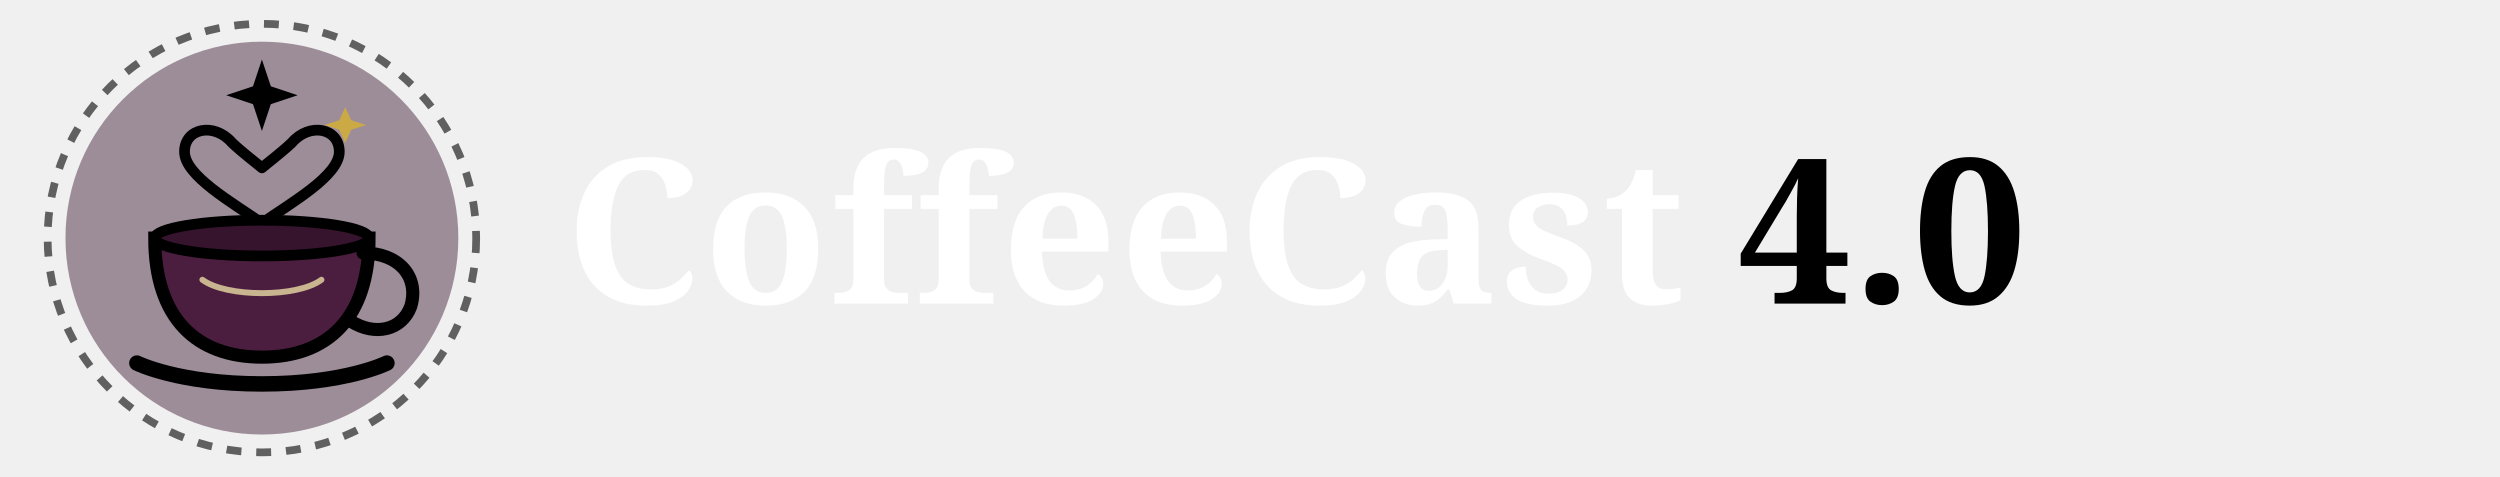
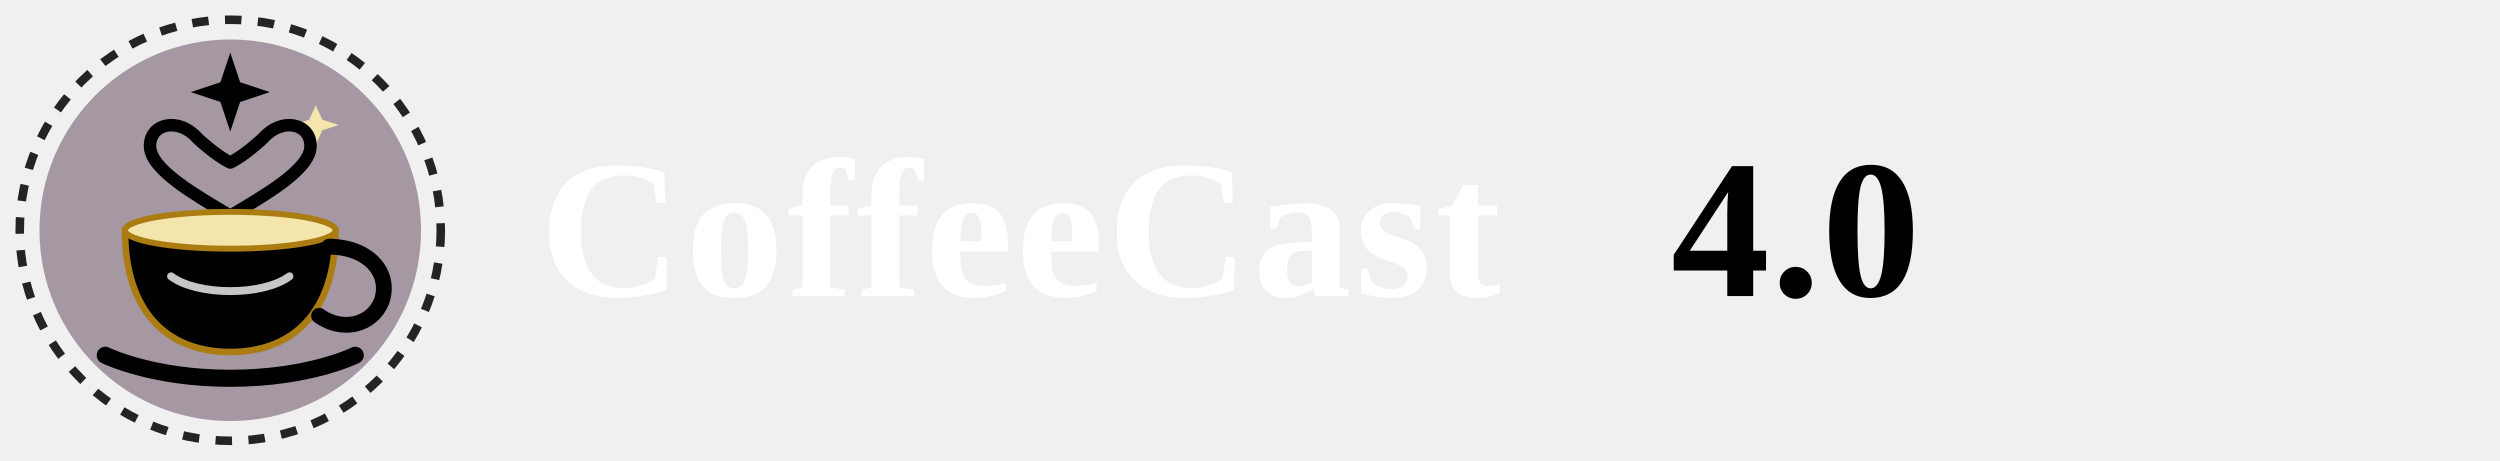
- <svg xmlns="http://www.w3.org/2000/svg" viewBox="0 0 420 80" fill="none" width="100%" height="100%">
+ <svg xmlns="http://www.w3.org/2000/svg" viewBox="0 0 380 70" fill="none" width="100%" height="100%">
  <defs>
-     <linearGradient id="cupGoldGradPub" x1="0%" y1="0%" x2="100%" y2="100%">
+     <linearGradient id="headerCupGoldPub" x1="0%" y1="0%" x2="100%" y2="100%">
      <stop offset="0%" stopColor="#F3E5AB" />
-       <stop offset="45%" stopColor="#D4AF37" />
-       <stop offset="100%" stopColor="#9C7311" />
+       <stop offset="50%" stopColor="#D4AF37" />
+       <stop offset="100%" stopColor="#AA7C11" />
+     </linearGradient>
+     <linearGradient id="headerCupBodyGoldPub" x1="0%" y1="0%" x2="0%" y2="100%">
+       <stop offset="0%" stopColor="#F3E5AB" />
+       <stop offset="35%" stopColor="#D4AF37" />
+       <stop offset="100%" stopColor="#B38612" />
    </linearGradient>
  </defs>
-   <g transform="translate(4, 0)">
-     <circle cx="40" cy="40" r="36" stroke="url(#cupGoldGradPub)" stroke-width="1.3" stroke-dasharray="2.5 2.5" opacity="0.6" />
-     <circle cx="40" cy="40" r="33" fill="#36142D" opacity="0.45" />
-     <path d="M40 10 L41.5 14.5 L46 16 L41.5 17.5 L40 22 L38.5 17.5 L34 16 L38.5 14.5 Z" fill="url(#cupGoldGradPub)" />
-     <path d="M54 18 L55 20.2 L57.5 21 L55 21.8 L54 24 L53 21.8 L50.5 21 L53 20.2 Z" fill="#D4AF37" opacity="0.85" />
-     <path d="M35 24 C32 20.5, 27 21.5, 27 25.5 C27 29.5, 35 34, 40 37.5 C45 34, 53 29.5, 53 25.5 C53 21.5, 48 20.5, 45 24 C43.2 25.7, 40.8 27.5, 40 28.2 C39.2 27.5, 36.8 25.7, 35 24 Z" fill="none" stroke="url(#cupGoldGradPub)" stroke-width="1.8" stroke-linecap="round" stroke-linejoin="round" />
-     <path d="M19 61 C19 61, 26 64.5, 40 64.5 C54 64.5, 61 61, 61 61" stroke="url(#cupGoldGradPub)" stroke-width="2.6" stroke-linecap="round" />
-     <path d="M22 40 C22 53.5, 29 60, 40 60 C51 60, 58 53.5, 58 40 Z" fill="#4B1E3F" stroke="url(#cupGoldGradPub)" stroke-width="2.2" />
-     <ellipse cx="40" cy="40" rx="18" ry="3" stroke="url(#cupGoldGradPub)" stroke-width="1.8" fill="#36142D" />
-     <path d="M57 42.5 C63 42.5, 66.5 46.5, 65 51.5 C63.5 55.5, 59 56.5, 55 54" fill="none" stroke="url(#cupGoldGradPub)" stroke-width="2.2" stroke-linecap="round" />
-     <path d="M30 47 C34 50, 46 50, 50 47" stroke="#F3E5AB" stroke-width="1" stroke-linecap="round" opacity="0.75" />
+   <g transform="translate(0, 0)">
+     <circle cx="35" cy="35" r="32" stroke="url(#headerCupGoldPub)" stroke-width="1.3" stroke-dasharray="2.5 2.5" opacity="0.85" />
+     <circle cx="35" cy="35" r="29" fill="#36142D" opacity="0.4" />
+     <path d="M35 8 L36.5 12.5 L41 14 L36.5 15.5 L35 20 L33.5 15.5 L29 14 L33.5 12.5 Z" fill="url(#headerCupGoldPub)" />
+     <path d="M48 16 L49 18.2 L51.5 19 L49 19.8 L48 22 L47 19.8 L44.5 19 L47 18.2 Z" fill="#F3E5AB" />
+     <path d="M30 21 C27.2 17.8, 22.8 18.7, 22.8 22.2 C22.8 25.8, 30 29.8, 35 32.8 C40 29.8, 47.2 25.8, 47.2 22.2 C47.2 18.7, 42.8 17.8, 40 21 C38.4 22.5, 36.3 24.1, 35 24.7 C33.7 24.1, 31.6 22.5, 30 21 Z" fill="none" stroke="url(#headerCupGoldPub)" stroke-width="1.9" stroke-linecap="round" stroke-linejoin="round" />
+     <path d="M16 54 C16 54, 23 57.5, 35 57.5 C47 57.5, 54 54, 54 54" stroke="url(#headerCupGoldPub)" stroke-width="2.6" stroke-linecap="round" />
+     <path d="M19 35 C19 47.5, 25.5 53.5, 35 53.5 C44.5 53.5, 51 47.5, 51 35 Z" fill="url(#headerCupBodyGoldPub)" stroke="#AA7C11" stroke-width="1" />
+     <ellipse cx="35" cy="35" rx="16" ry="2.8" fill="#F3E5AB" stroke="#AA7C11" stroke-width="0.9" />
+     <path d="M50 37.5 C56 37.5, 59.5 41.5, 58 45.8 C56.5 49.5, 52 50.5, 48.5 48" fill="none" stroke="url(#headerCupGoldPub)" stroke-width="2.4" stroke-linecap="round" />
+     <path d="M26 42 C30 45, 40 45, 44 42" stroke="#FAF8F5" stroke-width="1.2" stroke-linecap="round" opacity="0.8" />
  </g>
-   <text x="95" y="51" fill="#FFFFFF" font-family="'Playfair Display', Georgia, serif" font-size="34" font-weight="700" letter-spacing="0.5">CoffeeCast</text>
-   <text x="292" y="51" fill="url(#cupGoldGradPub)" font-family="'Playfair Display', Georgia, serif" font-size="34" font-weight="900" letter-spacing="0.2">4.0</text>
+   <text x="82" y="45" fill="#FFFFFF" font-family="'Playfair Display', Georgia, 'Times New Roman', serif" font-size="30" font-weight="700" letter-spacing="0.5">CoffeeCast</text>
+   <text x="254" y="45" fill="url(#headerCupGoldPub)" font-family="'Playfair Display', Georgia, 'Times New Roman', serif" font-size="30" font-weight="900" letter-spacing="0.2">4.0</text>
</svg>
